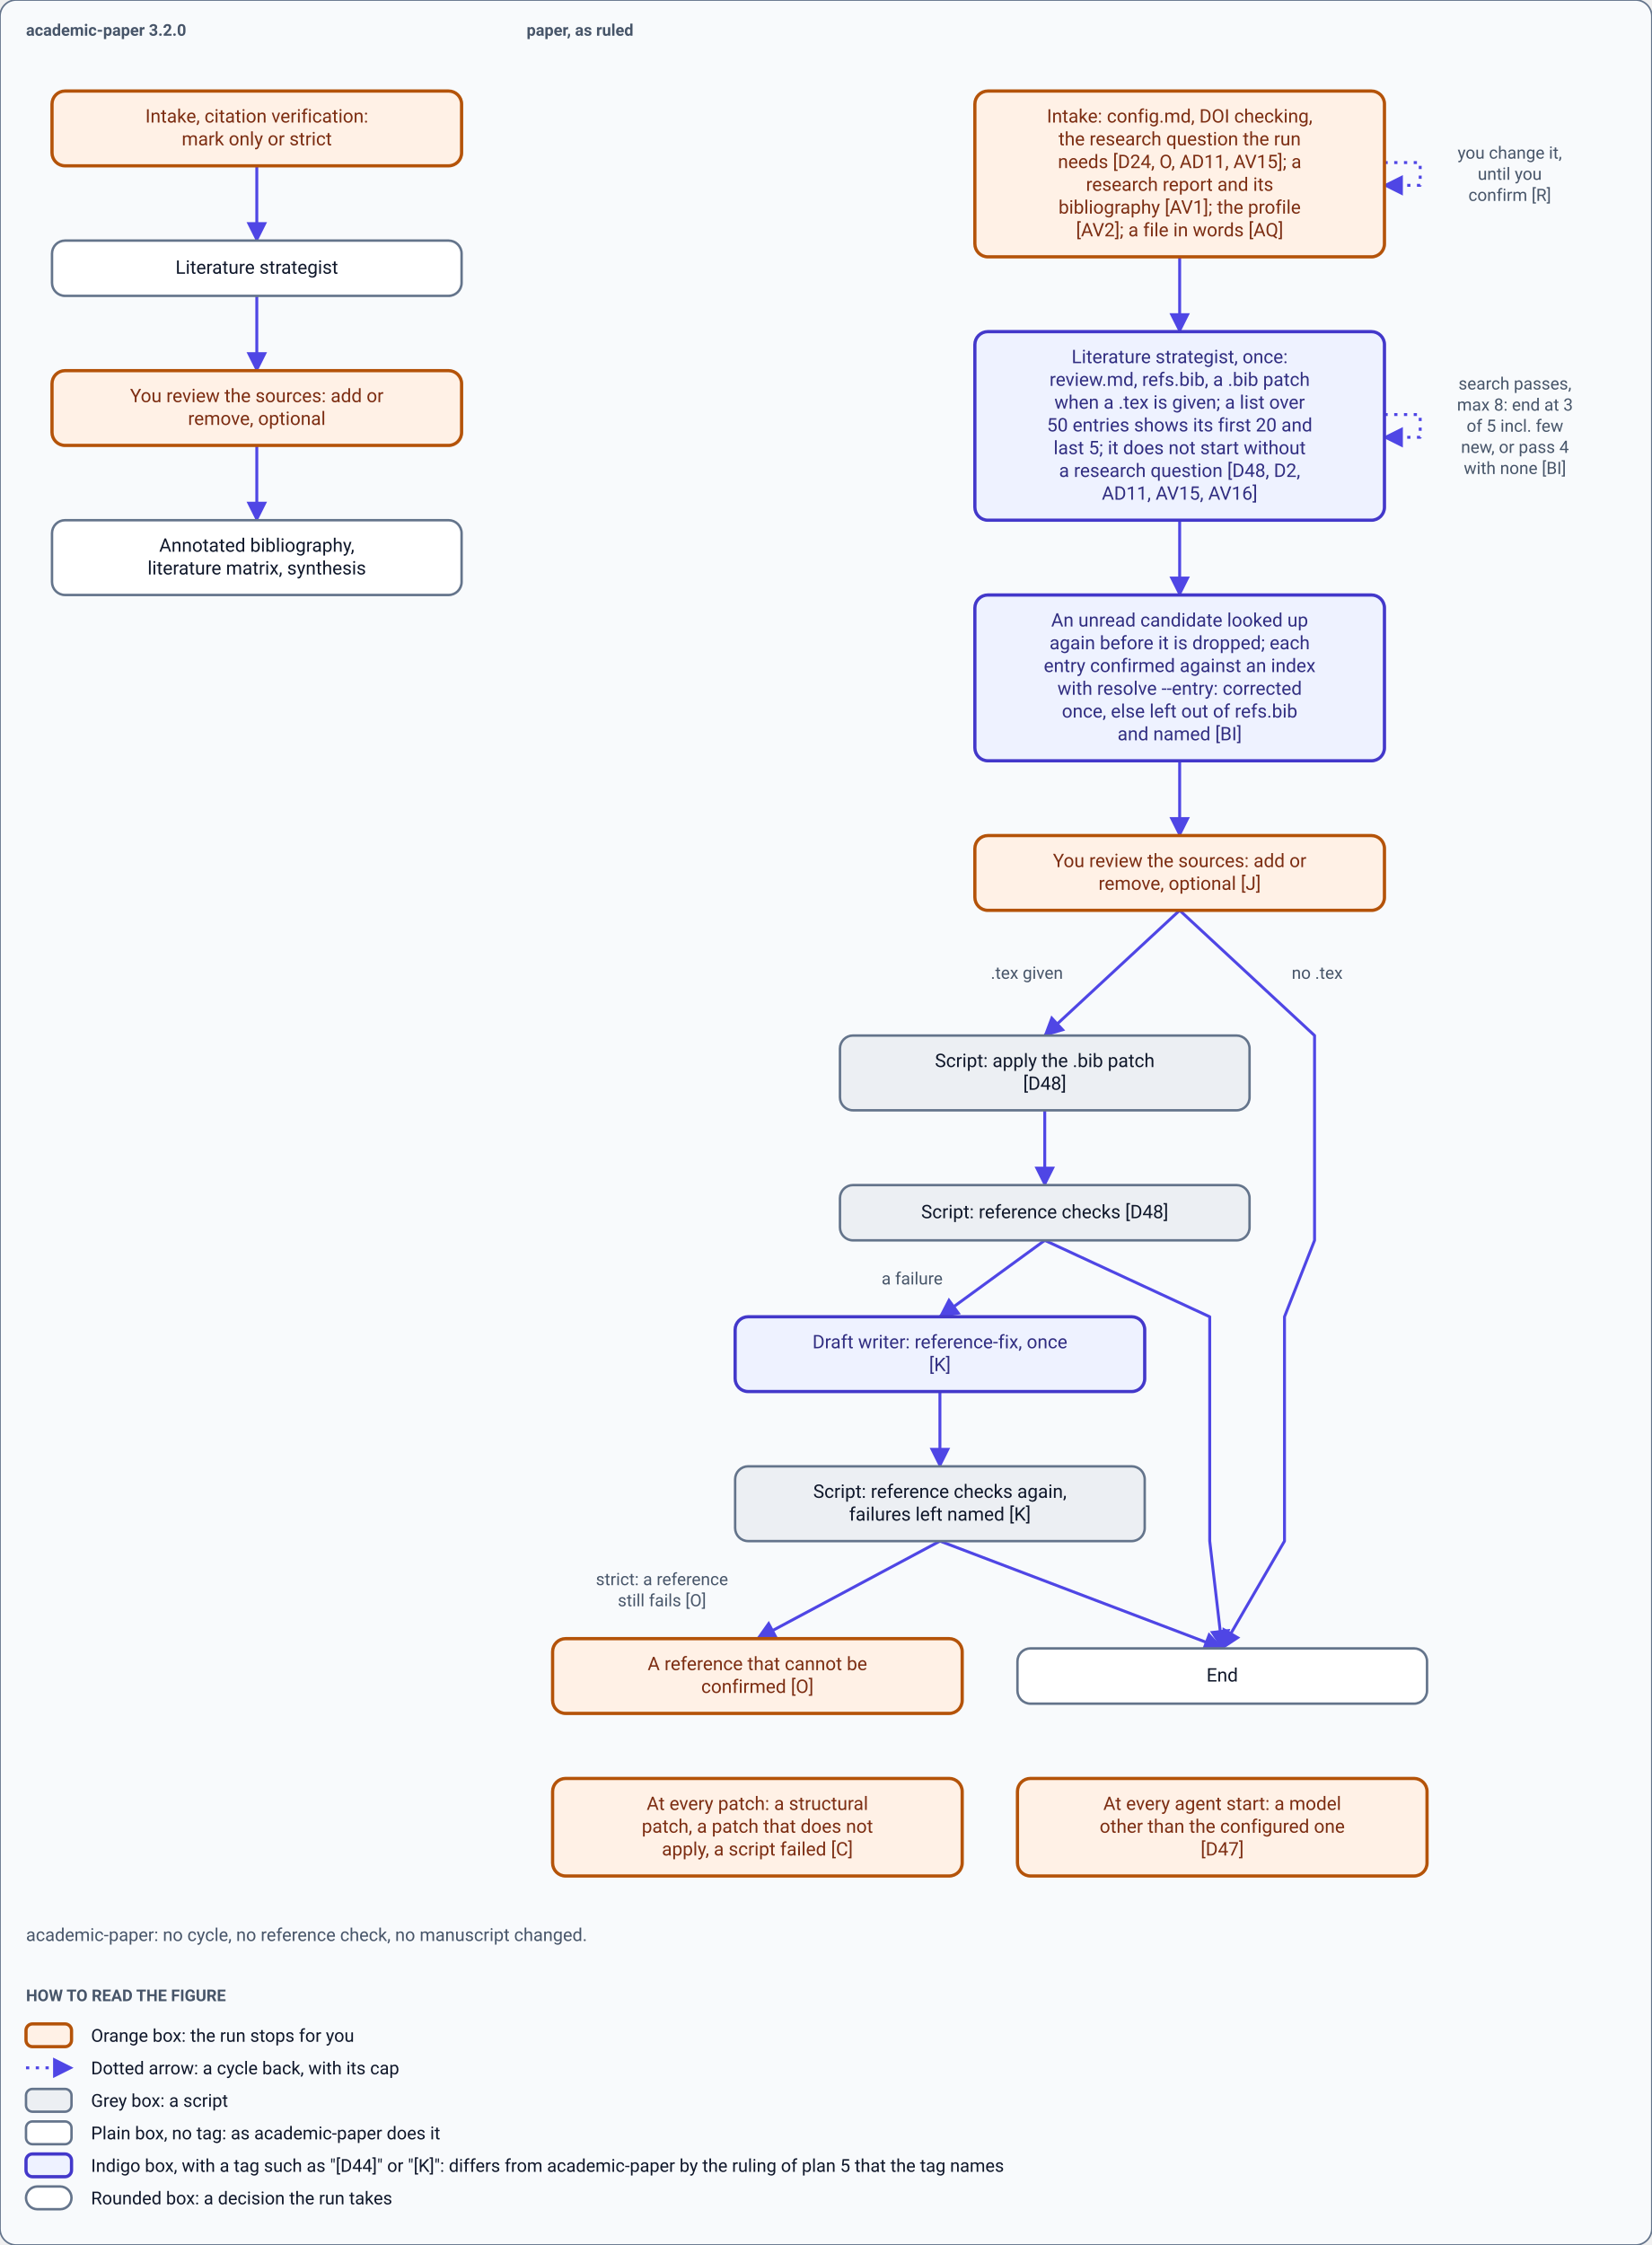
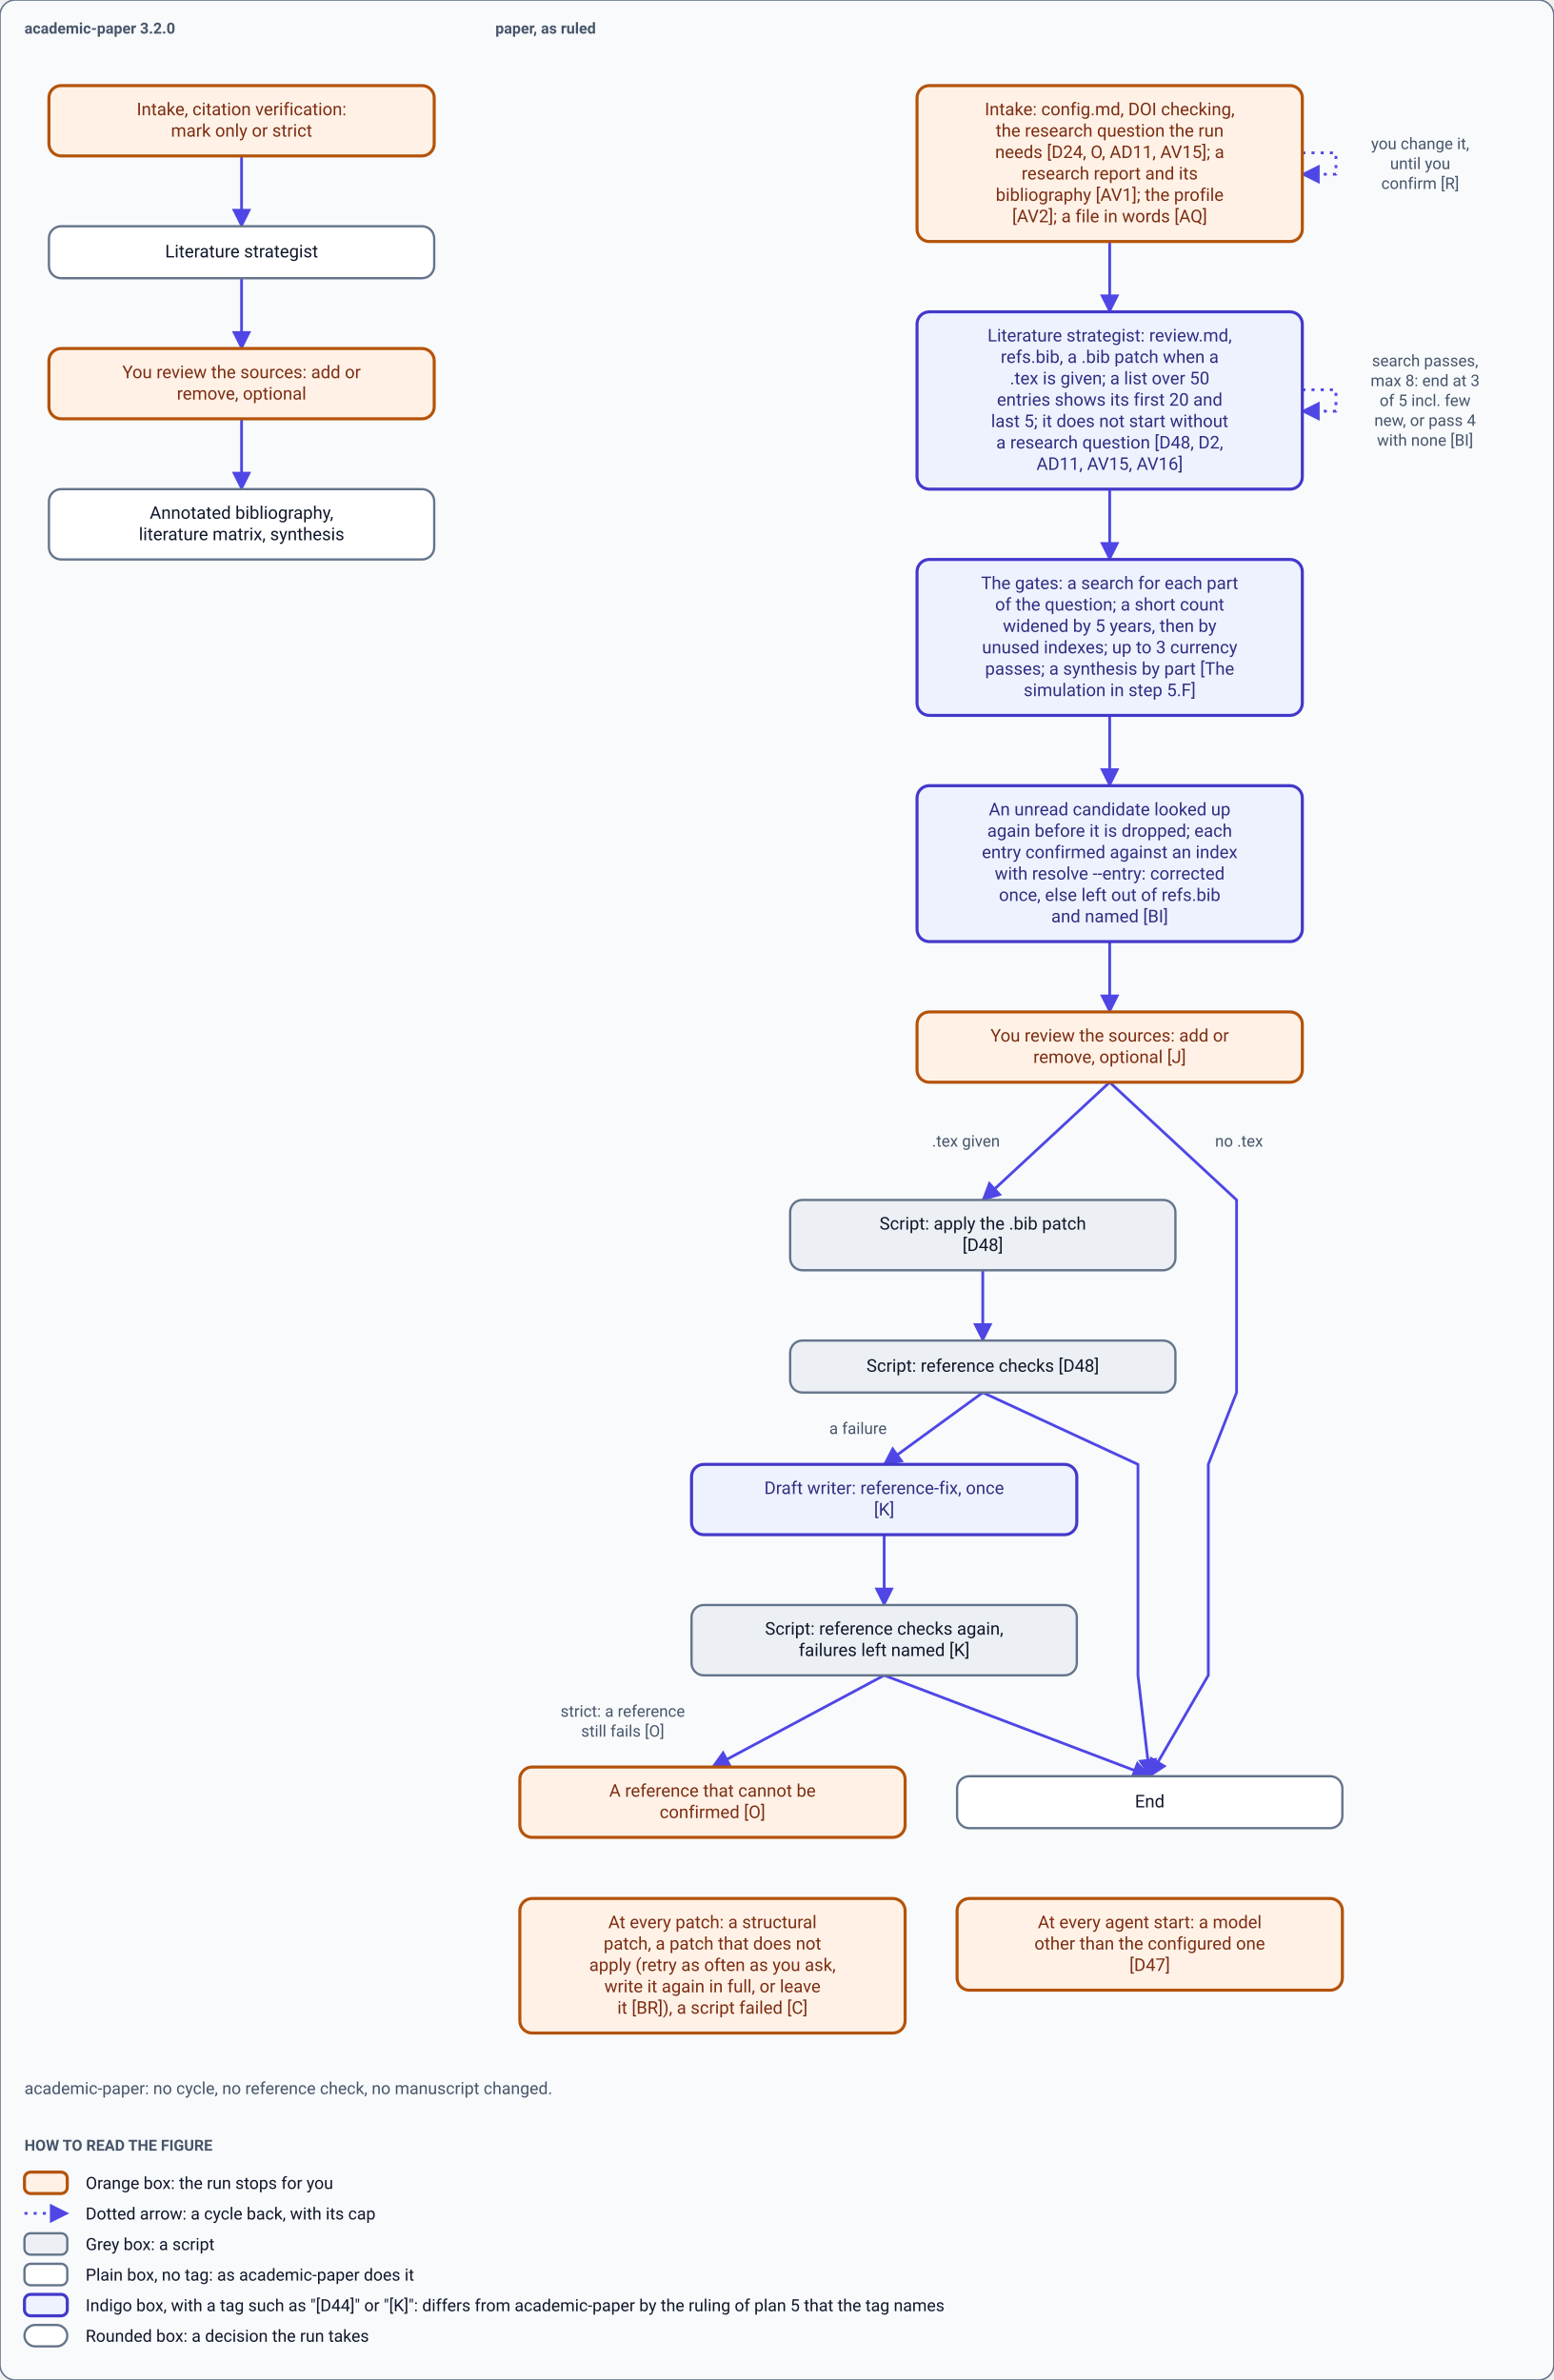
- <svg xmlns="http://www.w3.org/2000/svg" viewBox="0 0 1016.3 1381" width="1016.3" height="1381" role="img" aria-label="The lit-review mode, detailed view. Boxes: academic-paper 3.2.0: Intake, citation verification: mark only or strict (stop); Literature strategist (agent); You review the sources: add or remove, optional (stop); Annotated bibliography, literature matrix, synthesis (agent) | paper, as ruled: Intake: config.md, DOI checking, the research question the run needs [D24, O, AD11, AV15]; a research report and its bibliography [AV1]; the profile [AV2]; a file in words [AQ] (stop); Literature strategist, once: review.md, refs.bib, a .bib patch when a .tex is given; a list over 50 entries shows its first 20 and last 5; it does not start without a research question [D48, D2, AD11, AV15, AV16] (ruled); An unread candidate looked up again before it is dropped; each entry confirmed against an index with resolve --entry: corrected once, else left out of refs.bib and named [BI] (ruled); You review the sources: add or remove, optional [J] (stop); Script: apply the .bib patch [D48] (script); Script: reference checks [D48] (script); Draft writer: reference-fix, once [K] (ruled); Script: reference checks again, failures left named [K] (script); A reference that cannot be confirmed [O] (stop); End (agent); At every patch: a structural patch, a patch that does not apply, a script failed [C] (stop); At every agent start: a model other than the configured one [D47] (stop).">
+ <svg xmlns="http://www.w3.org/2000/svg" viewBox="0 0 1016.3 1557" width="1016.3" height="1557" role="img" aria-label="The lit-review mode, detailed view. Boxes: academic-paper 3.2.0: Intake, citation verification: mark only or strict (stop); Literature strategist (agent); You review the sources: add or remove, optional (stop); Annotated bibliography, literature matrix, synthesis (agent) | paper, as ruled: Intake: config.md, DOI checking, the research question the run needs [D24, O, AD11, AV15]; a research report and its bibliography [AV1]; the profile [AV2]; a file in words [AQ] (stop); Literature strategist: review.md, refs.bib, a .bib patch when a .tex is given; a list over 50 entries shows its first 20 and last 5; it does not start without a research question [D48, D2, AD11, AV15, AV16] (ruled); The gates: a search for each part of the question; a short count widened by 5 years, then by unused indexes; up to 3 currency passes; a synthesis by part [The simulation in step 5.F] (ruled); An unread candidate looked up again before it is dropped; each entry confirmed against an index with resolve --entry: corrected once, else left out of refs.bib and named [BI] (ruled); You review the sources: add or remove, optional [J] (stop); Script: apply the .bib patch [D48] (script); Script: reference checks [D48] (script); Draft writer: reference-fix, once [K] (ruled); Script: reference checks again, failures left named [K] (script); A reference that cannot be confirmed [O] (stop); End (agent); At every patch: a structural patch, a patch that does not apply (retry as often as you ask, write it again in full, or leave it [BR]), a script failed [C] (stop); At every agent start: a model other than the configured one [D47] (stop).">
  <defs>
    <marker id="arrow" viewBox="0 0 10 10" refX="9" refY="5" markerWidth="7" markerHeight="7" orient="auto">
      <path d="M0,0 L10,5 L0,10 z" fill="#4f46e5" />
    </marker>
  </defs>
-   <rect x="0" y="0" width="1016.3" height="1381" rx="10" fill="#f8fafc" stroke="#64748b" />
+   <rect x="0" y="0" width="1016.3" height="1557" rx="10" fill="#f8fafc" stroke="#64748b" />
  <text x="16" y="22" font-family="ui-sans-serif, -apple-system, 'Segoe UI', Roboto, Helvetica, Arial, sans-serif" font-size="10" fill="#475569" font-weight="700" text-anchor="start">academic-paper 3.2.0</text>
  <path d="M158,102 L158,148" fill="none" stroke="#4f46e5" stroke-width="1.8" marker-end="url(#arrow)" stroke-linejoin="round" />
  <path d="M158,182 L158,228" fill="none" stroke="#4f46e5" stroke-width="1.8" marker-end="url(#arrow)" stroke-linejoin="round" />
  <path d="M158,274 L158,320" fill="none" stroke="#4f46e5" stroke-width="1.8" marker-end="url(#arrow)" stroke-linejoin="round" />
  <rect x="32" y="56" width="252" height="46" rx="8" fill="#fff1e6" stroke="#b45309" stroke-width="2" />
  <text x="158" y="75.4" font-family="ui-sans-serif, -apple-system, 'Segoe UI', Roboto, Helvetica, Arial, sans-serif" font-size="11.5" fill="#7c2d12" font-weight="400" text-anchor="middle">Intake, citation verification:</text>
  <text x="158" y="89.4" font-family="ui-sans-serif, -apple-system, 'Segoe UI', Roboto, Helvetica, Arial, sans-serif" font-size="11.5" fill="#7c2d12" font-weight="400" text-anchor="middle">mark only or strict</text>
  <rect x="32" y="148" width="252" height="34" rx="8" fill="#ffffff" stroke="#64748b" stroke-width="1.5" />
  <text x="158" y="168.4" font-family="ui-sans-serif, -apple-system, 'Segoe UI', Roboto, Helvetica, Arial, sans-serif" font-size="11.5" fill="#0f172a" font-weight="400" text-anchor="middle">Literature strategist</text>
  <rect x="32" y="228" width="252" height="46" rx="8" fill="#fff1e6" stroke="#b45309" stroke-width="2" />
  <text x="158" y="247.4" font-family="ui-sans-serif, -apple-system, 'Segoe UI', Roboto, Helvetica, Arial, sans-serif" font-size="11.5" fill="#7c2d12" font-weight="400" text-anchor="middle">You review the sources: add or</text>
  <text x="158" y="261.4" font-family="ui-sans-serif, -apple-system, 'Segoe UI', Roboto, Helvetica, Arial, sans-serif" font-size="11.5" fill="#7c2d12" font-weight="400" text-anchor="middle">remove, optional</text>
  <rect x="32" y="320" width="252" height="46" rx="8" fill="#ffffff" stroke="#64748b" stroke-width="1.5" />
  <text x="158" y="339.4" font-family="ui-sans-serif, -apple-system, 'Segoe UI', Roboto, Helvetica, Arial, sans-serif" font-size="11.5" fill="#0f172a" font-weight="400" text-anchor="middle">Annotated bibliography,</text>
  <text x="158" y="353.4" font-family="ui-sans-serif, -apple-system, 'Segoe UI', Roboto, Helvetica, Arial, sans-serif" font-size="11.5" fill="#0f172a" font-weight="400" text-anchor="middle">literature matrix, synthesis</text>
  <text x="324" y="22" font-family="ui-sans-serif, -apple-system, 'Segoe UI', Roboto, Helvetica, Arial, sans-serif" font-size="10" fill="#475569" font-weight="700" text-anchor="start">paper, as ruled</text>
  <path d="M725.8,158 L725.8,204" fill="none" stroke="#4f46e5" stroke-width="1.8" marker-end="url(#arrow)" stroke-linejoin="round" />
  <path d="M725.8,320 L725.8,366" fill="none" stroke="#4f46e5" stroke-width="1.8" marker-end="url(#arrow)" stroke-linejoin="round" />
  <path d="M725.8,468 L725.8,514" fill="none" stroke="#4f46e5" stroke-width="1.8" marker-end="url(#arrow)" stroke-linejoin="round" />
-   <path d="M725.8,560 L808.8,637 L808.8,683 L808.8,729 L808.8,763 L790.3,810 L790.3,856 L790.3,902 L790.3,948 L752,1014" fill="none" stroke="#4f46e5" stroke-width="1.8" marker-end="url(#arrow)" stroke-linejoin="round" />
-   <path d="M725.8,560 L642.8,637" fill="none" stroke="#4f46e5" stroke-width="1.8" marker-end="url(#arrow)" stroke-linejoin="round" />
-   <path d="M642.8,683 L642.8,729" fill="none" stroke="#4f46e5" stroke-width="1.8" marker-end="url(#arrow)" stroke-linejoin="round" />
-   <path d="M642.8,763 L578.3,810" fill="none" stroke="#4f46e5" stroke-width="1.8" marker-end="url(#arrow)" stroke-linejoin="round" />
-   <path d="M578.3,856 L578.3,902" fill="none" stroke="#4f46e5" stroke-width="1.8" marker-end="url(#arrow)" stroke-linejoin="round" />
-   <path d="M578.3,948 L466,1008" fill="none" stroke="#4f46e5" stroke-width="1.8" marker-end="url(#arrow)" stroke-linejoin="round" />
-   <path d="M642.8,763 L744.3,810 L744.3,856 L744.3,902 L744.3,948 L752,1014" fill="none" stroke="#4f46e5" stroke-width="1.8" marker-end="url(#arrow)" stroke-linejoin="round" />
-   <path d="M578.3,948 L752,1014" fill="none" stroke="#4f46e5" stroke-width="1.8" marker-end="url(#arrow)" stroke-linejoin="round" />
+   <path d="M725.8,616 L725.8,662" fill="none" stroke="#4f46e5" stroke-width="1.8" marker-end="url(#arrow)" stroke-linejoin="round" />
+   <path d="M725.8,708 L808.8,785 L808.8,831 L808.8,877 L808.8,911 L790.3,958 L790.3,1004 L790.3,1050 L790.3,1096 L752,1162" fill="none" stroke="#4f46e5" stroke-width="1.8" marker-end="url(#arrow)" stroke-linejoin="round" />
+   <path d="M725.8,708 L642.8,785" fill="none" stroke="#4f46e5" stroke-width="1.8" marker-end="url(#arrow)" stroke-linejoin="round" />
+   <path d="M642.8,831 L642.8,877" fill="none" stroke="#4f46e5" stroke-width="1.8" marker-end="url(#arrow)" stroke-linejoin="round" />
+   <path d="M642.8,911 L578.3,958" fill="none" stroke="#4f46e5" stroke-width="1.8" marker-end="url(#arrow)" stroke-linejoin="round" />
+   <path d="M578.3,1004 L578.3,1050" fill="none" stroke="#4f46e5" stroke-width="1.8" marker-end="url(#arrow)" stroke-linejoin="round" />
+   <path d="M578.3,1096 L466,1156" fill="none" stroke="#4f46e5" stroke-width="1.8" marker-end="url(#arrow)" stroke-linejoin="round" />
+   <path d="M642.8,911 L744.3,958 L744.3,1004 L744.3,1050 L744.3,1096 L752,1162" fill="none" stroke="#4f46e5" stroke-width="1.8" marker-end="url(#arrow)" stroke-linejoin="round" />
+   <path d="M578.3,1096 L752,1162" fill="none" stroke="#4f46e5" stroke-width="1.8" marker-end="url(#arrow)" stroke-linejoin="round" />
  <path d="M851.8,100 L873.8,100 L873.8,114 L851.8,114" fill="none" stroke="#4f46e5" stroke-width="1.8" stroke-dasharray="2 4" marker-end="url(#arrow)" stroke-linejoin="round" />
  <path d="M851.8,255 L873.8,255 L873.8,269 L851.8,269" fill="none" stroke="#4f46e5" stroke-width="1.8" stroke-dasharray="2 4" marker-end="url(#arrow)" stroke-linejoin="round" />
  <rect x="599.8" y="56" width="252" height="102" rx="8" fill="#fff1e6" stroke="#b45309" stroke-width="2" />
  <text x="725.8" y="75.4" font-family="ui-sans-serif, -apple-system, 'Segoe UI', Roboto, Helvetica, Arial, sans-serif" font-size="11.5" fill="#7c2d12" font-weight="400" text-anchor="middle">Intake: config.md, DOI checking,</text>
  <text x="725.8" y="89.4" font-family="ui-sans-serif, -apple-system, 'Segoe UI', Roboto, Helvetica, Arial, sans-serif" font-size="11.5" fill="#7c2d12" font-weight="400" text-anchor="middle">the research question the run</text>
  <text x="725.8" y="103.4" font-family="ui-sans-serif, -apple-system, 'Segoe UI', Roboto, Helvetica, Arial, sans-serif" font-size="11.5" fill="#7c2d12" font-weight="400" text-anchor="middle">needs [D24, O, AD11, AV15]; a</text>
  <text x="725.8" y="117.4" font-family="ui-sans-serif, -apple-system, 'Segoe UI', Roboto, Helvetica, Arial, sans-serif" font-size="11.5" fill="#7c2d12" font-weight="400" text-anchor="middle">research report and its</text>
  <text x="725.8" y="131.4" font-family="ui-sans-serif, -apple-system, 'Segoe UI', Roboto, Helvetica, Arial, sans-serif" font-size="11.5" fill="#7c2d12" font-weight="400" text-anchor="middle">bibliography [AV1]; the profile</text>
  <text x="725.8" y="145.4" font-family="ui-sans-serif, -apple-system, 'Segoe UI', Roboto, Helvetica, Arial, sans-serif" font-size="11.5" fill="#7c2d12" font-weight="400" text-anchor="middle">[AV2]; a file in words [AQ]</text>
  <rect x="599.8" y="204" width="252" height="116" rx="8" fill="#eef2ff" stroke="#4338ca" stroke-width="2" />
-   <text x="725.8" y="223.4" font-family="ui-sans-serif, -apple-system, 'Segoe UI', Roboto, Helvetica, Arial, sans-serif" font-size="11.5" fill="#312e81" font-weight="400" text-anchor="middle">Literature strategist, once:</text>
-   <text x="725.8" y="237.4" font-family="ui-sans-serif, -apple-system, 'Segoe UI', Roboto, Helvetica, Arial, sans-serif" font-size="11.5" fill="#312e81" font-weight="400" text-anchor="middle">review.md, refs.bib, a .bib patch</text>
-   <text x="725.8" y="251.4" font-family="ui-sans-serif, -apple-system, 'Segoe UI', Roboto, Helvetica, Arial, sans-serif" font-size="11.5" fill="#312e81" font-weight="400" text-anchor="middle">when a .tex is given; a list over</text>
-   <text x="725.8" y="265.4" font-family="ui-sans-serif, -apple-system, 'Segoe UI', Roboto, Helvetica, Arial, sans-serif" font-size="11.5" fill="#312e81" font-weight="400" text-anchor="middle">50 entries shows its first 20 and</text>
+   <text x="725.8" y="223.4" font-family="ui-sans-serif, -apple-system, 'Segoe UI', Roboto, Helvetica, Arial, sans-serif" font-size="11.5" fill="#312e81" font-weight="400" text-anchor="middle">Literature strategist: review.md,</text>
+   <text x="725.8" y="237.4" font-family="ui-sans-serif, -apple-system, 'Segoe UI', Roboto, Helvetica, Arial, sans-serif" font-size="11.5" fill="#312e81" font-weight="400" text-anchor="middle">refs.bib, a .bib patch when a</text>
+   <text x="725.8" y="251.4" font-family="ui-sans-serif, -apple-system, 'Segoe UI', Roboto, Helvetica, Arial, sans-serif" font-size="11.5" fill="#312e81" font-weight="400" text-anchor="middle">.tex is given; a list over 50</text>
+   <text x="725.8" y="265.4" font-family="ui-sans-serif, -apple-system, 'Segoe UI', Roboto, Helvetica, Arial, sans-serif" font-size="11.5" fill="#312e81" font-weight="400" text-anchor="middle">entries shows its first 20 and</text>
  <text x="725.8" y="279.4" font-family="ui-sans-serif, -apple-system, 'Segoe UI', Roboto, Helvetica, Arial, sans-serif" font-size="11.5" fill="#312e81" font-weight="400" text-anchor="middle">last 5; it does not start without</text>
  <text x="725.8" y="293.4" font-family="ui-sans-serif, -apple-system, 'Segoe UI', Roboto, Helvetica, Arial, sans-serif" font-size="11.5" fill="#312e81" font-weight="400" text-anchor="middle">a research question [D48, D2,</text>
  <text x="725.8" y="307.4" font-family="ui-sans-serif, -apple-system, 'Segoe UI', Roboto, Helvetica, Arial, sans-serif" font-size="11.5" fill="#312e81" font-weight="400" text-anchor="middle">AD11, AV15, AV16]</text>
  <rect x="599.8" y="366" width="252" height="102" rx="8" fill="#eef2ff" stroke="#4338ca" stroke-width="2" />
-   <text x="725.8" y="385.4" font-family="ui-sans-serif, -apple-system, 'Segoe UI', Roboto, Helvetica, Arial, sans-serif" font-size="11.5" fill="#312e81" font-weight="400" text-anchor="middle">An unread candidate looked up</text>
-   <text x="725.8" y="399.4" font-family="ui-sans-serif, -apple-system, 'Segoe UI', Roboto, Helvetica, Arial, sans-serif" font-size="11.5" fill="#312e81" font-weight="400" text-anchor="middle">again before it is dropped; each</text>
-   <text x="725.8" y="413.4" font-family="ui-sans-serif, -apple-system, 'Segoe UI', Roboto, Helvetica, Arial, sans-serif" font-size="11.5" fill="#312e81" font-weight="400" text-anchor="middle">entry confirmed against an index</text>
-   <text x="725.8" y="427.4" font-family="ui-sans-serif, -apple-system, 'Segoe UI', Roboto, Helvetica, Arial, sans-serif" font-size="11.5" fill="#312e81" font-weight="400" text-anchor="middle">with resolve --entry: corrected</text>
-   <text x="725.8" y="441.4" font-family="ui-sans-serif, -apple-system, 'Segoe UI', Roboto, Helvetica, Arial, sans-serif" font-size="11.5" fill="#312e81" font-weight="400" text-anchor="middle">once, else left out of refs.bib</text>
-   <text x="725.8" y="455.4" font-family="ui-sans-serif, -apple-system, 'Segoe UI', Roboto, Helvetica, Arial, sans-serif" font-size="11.5" fill="#312e81" font-weight="400" text-anchor="middle">and named [BI]</text>
-   <rect x="599.8" y="514" width="252" height="46" rx="8" fill="#fff1e6" stroke="#b45309" stroke-width="2" />
-   <text x="725.8" y="533.4" font-family="ui-sans-serif, -apple-system, 'Segoe UI', Roboto, Helvetica, Arial, sans-serif" font-size="11.5" fill="#7c2d12" font-weight="400" text-anchor="middle">You review the sources: add or</text>
-   <text x="725.8" y="547.4" font-family="ui-sans-serif, -apple-system, 'Segoe UI', Roboto, Helvetica, Arial, sans-serif" font-size="11.5" fill="#7c2d12" font-weight="400" text-anchor="middle">remove, optional [J]</text>
-   <rect x="516.8" y="637" width="252" height="46" rx="8" fill="#eceff3" stroke="#64748b" stroke-width="1.5" />
-   <text x="642.8" y="656.4" font-family="ui-sans-serif, -apple-system, 'Segoe UI', Roboto, Helvetica, Arial, sans-serif" font-size="11.5" fill="#0f172a" font-weight="400" text-anchor="middle">Script: apply the .bib patch</text>
-   <text x="642.8" y="670.4" font-family="ui-sans-serif, -apple-system, 'Segoe UI', Roboto, Helvetica, Arial, sans-serif" font-size="11.5" fill="#0f172a" font-weight="400" text-anchor="middle">[D48]</text>
-   <rect x="516.8" y="729" width="252" height="34" rx="8" fill="#eceff3" stroke="#64748b" stroke-width="1.5" />
-   <text x="642.8" y="749.4" font-family="ui-sans-serif, -apple-system, 'Segoe UI', Roboto, Helvetica, Arial, sans-serif" font-size="11.5" fill="#0f172a" font-weight="400" text-anchor="middle">Script: reference checks [D48]</text>
-   <rect x="452.3" y="810" width="252" height="46" rx="8" fill="#eef2ff" stroke="#4338ca" stroke-width="2" />
-   <text x="578.3" y="829.4" font-family="ui-sans-serif, -apple-system, 'Segoe UI', Roboto, Helvetica, Arial, sans-serif" font-size="11.5" fill="#312e81" font-weight="400" text-anchor="middle">Draft writer: reference-fix, once</text>
-   <text x="578.3" y="843.4" font-family="ui-sans-serif, -apple-system, 'Segoe UI', Roboto, Helvetica, Arial, sans-serif" font-size="11.5" fill="#312e81" font-weight="400" text-anchor="middle">[K]</text>
-   <rect x="452.3" y="902" width="252" height="46" rx="8" fill="#eceff3" stroke="#64748b" stroke-width="1.5" />
-   <text x="578.3" y="921.4" font-family="ui-sans-serif, -apple-system, 'Segoe UI', Roboto, Helvetica, Arial, sans-serif" font-size="11.5" fill="#0f172a" font-weight="400" text-anchor="middle">Script: reference checks again,</text>
-   <text x="578.3" y="935.4" font-family="ui-sans-serif, -apple-system, 'Segoe UI', Roboto, Helvetica, Arial, sans-serif" font-size="11.5" fill="#0f172a" font-weight="400" text-anchor="middle">failures left named [K]</text>
-   <rect x="340" y="1008" width="252" height="46" rx="8" fill="#fff1e6" stroke="#b45309" stroke-width="2" />
-   <text x="466" y="1027.4" font-family="ui-sans-serif, -apple-system, 'Segoe UI', Roboto, Helvetica, Arial, sans-serif" font-size="11.5" fill="#7c2d12" font-weight="400" text-anchor="middle">A reference that cannot be</text>
-   <text x="466" y="1041.4" font-family="ui-sans-serif, -apple-system, 'Segoe UI', Roboto, Helvetica, Arial, sans-serif" font-size="11.5" fill="#7c2d12" font-weight="400" text-anchor="middle">confirmed [O]</text>
-   <rect x="626" y="1014" width="252" height="34" rx="8" fill="#ffffff" stroke="#64748b" stroke-width="1.5" />
-   <text x="752" y="1034.4" font-family="ui-sans-serif, -apple-system, 'Segoe UI', Roboto, Helvetica, Arial, sans-serif" font-size="11.5" fill="#0f172a" font-weight="400" text-anchor="middle">End</text>
-   <rect x="340" y="1094" width="252" height="60" rx="8" fill="#fff1e6" stroke="#b45309" stroke-width="2" />
-   <text x="466" y="1113.4" font-family="ui-sans-serif, -apple-system, 'Segoe UI', Roboto, Helvetica, Arial, sans-serif" font-size="11.5" fill="#7c2d12" font-weight="400" text-anchor="middle">At every patch: a structural</text>
-   <text x="466" y="1127.4" font-family="ui-sans-serif, -apple-system, 'Segoe UI', Roboto, Helvetica, Arial, sans-serif" font-size="11.5" fill="#7c2d12" font-weight="400" text-anchor="middle">patch, a patch that does not</text>
-   <text x="466" y="1141.4" font-family="ui-sans-serif, -apple-system, 'Segoe UI', Roboto, Helvetica, Arial, sans-serif" font-size="11.5" fill="#7c2d12" font-weight="400" text-anchor="middle">apply, a script failed [C]</text>
-   <rect x="626" y="1094" width="252" height="60" rx="8" fill="#fff1e6" stroke="#b45309" stroke-width="2" />
-   <text x="752" y="1113.4" font-family="ui-sans-serif, -apple-system, 'Segoe UI', Roboto, Helvetica, Arial, sans-serif" font-size="11.5" fill="#7c2d12" font-weight="400" text-anchor="middle">At every agent start: a model</text>
-   <text x="752" y="1127.4" font-family="ui-sans-serif, -apple-system, 'Segoe UI', Roboto, Helvetica, Arial, sans-serif" font-size="11.5" fill="#7c2d12" font-weight="400" text-anchor="middle">other than the configured one</text>
-   <text x="752" y="1141.4" font-family="ui-sans-serif, -apple-system, 'Segoe UI', Roboto, Helvetica, Arial, sans-serif" font-size="11.5" fill="#7c2d12" font-weight="400" text-anchor="middle">[D47]</text>
-   <text x="810.4" y="602.1" font-family="ui-sans-serif, -apple-system, 'Segoe UI', Roboto, Helvetica, Arial, sans-serif" font-size="10.5" fill="#475569" font-weight="400" text-anchor="middle" stroke="#f8fafc" stroke-width="4" stroke-linejoin="round" paint-order="stroke">no .tex</text>
-   <text x="631.8" y="602.1" font-family="ui-sans-serif, -apple-system, 'Segoe UI', Roboto, Helvetica, Arial, sans-serif" font-size="10.5" fill="#475569" font-weight="400" text-anchor="middle" stroke="#f8fafc" stroke-width="4" stroke-linejoin="round" paint-order="stroke">.tex given</text>
-   <text x="561.2" y="790.1" font-family="ui-sans-serif, -apple-system, 'Segoe UI', Roboto, Helvetica, Arial, sans-serif" font-size="10.5" fill="#475569" font-weight="400" text-anchor="middle" stroke="#f8fafc" stroke-width="4" stroke-linejoin="round" paint-order="stroke">a failure</text>
-   <text x="407.3" y="975.1" font-family="ui-sans-serif, -apple-system, 'Segoe UI', Roboto, Helvetica, Arial, sans-serif" font-size="10.5" fill="#475569" font-weight="400" text-anchor="middle" stroke="#f8fafc" stroke-width="4" stroke-linejoin="round" paint-order="stroke">strict: a reference</text>
-   <text x="407.3" y="988.1" font-family="ui-sans-serif, -apple-system, 'Segoe UI', Roboto, Helvetica, Arial, sans-serif" font-size="10.5" fill="#475569" font-weight="400" text-anchor="middle" stroke="#f8fafc" stroke-width="4" stroke-linejoin="round" paint-order="stroke">still fails [O]</text>
+   <text x="725.8" y="385.4" font-family="ui-sans-serif, -apple-system, 'Segoe UI', Roboto, Helvetica, Arial, sans-serif" font-size="11.5" fill="#312e81" font-weight="400" text-anchor="middle">The gates: a search for each part</text>
+   <text x="725.8" y="399.4" font-family="ui-sans-serif, -apple-system, 'Segoe UI', Roboto, Helvetica, Arial, sans-serif" font-size="11.5" fill="#312e81" font-weight="400" text-anchor="middle">of the question; a short count</text>
+   <text x="725.8" y="413.4" font-family="ui-sans-serif, -apple-system, 'Segoe UI', Roboto, Helvetica, Arial, sans-serif" font-size="11.5" fill="#312e81" font-weight="400" text-anchor="middle">widened by 5 years, then by</text>
+   <text x="725.8" y="427.4" font-family="ui-sans-serif, -apple-system, 'Segoe UI', Roboto, Helvetica, Arial, sans-serif" font-size="11.5" fill="#312e81" font-weight="400" text-anchor="middle">unused indexes; up to 3 currency</text>
+   <text x="725.8" y="441.4" font-family="ui-sans-serif, -apple-system, 'Segoe UI', Roboto, Helvetica, Arial, sans-serif" font-size="11.5" fill="#312e81" font-weight="400" text-anchor="middle">passes; a synthesis by part [The</text>
+   <text x="725.8" y="455.4" font-family="ui-sans-serif, -apple-system, 'Segoe UI', Roboto, Helvetica, Arial, sans-serif" font-size="11.5" fill="#312e81" font-weight="400" text-anchor="middle">simulation in step 5.F]</text>
+   <rect x="599.8" y="514" width="252" height="102" rx="8" fill="#eef2ff" stroke="#4338ca" stroke-width="2" />
+   <text x="725.8" y="533.4" font-family="ui-sans-serif, -apple-system, 'Segoe UI', Roboto, Helvetica, Arial, sans-serif" font-size="11.5" fill="#312e81" font-weight="400" text-anchor="middle">An unread candidate looked up</text>
+   <text x="725.8" y="547.4" font-family="ui-sans-serif, -apple-system, 'Segoe UI', Roboto, Helvetica, Arial, sans-serif" font-size="11.5" fill="#312e81" font-weight="400" text-anchor="middle">again before it is dropped; each</text>
+   <text x="725.8" y="561.4" font-family="ui-sans-serif, -apple-system, 'Segoe UI', Roboto, Helvetica, Arial, sans-serif" font-size="11.5" fill="#312e81" font-weight="400" text-anchor="middle">entry confirmed against an index</text>
+   <text x="725.8" y="575.4" font-family="ui-sans-serif, -apple-system, 'Segoe UI', Roboto, Helvetica, Arial, sans-serif" font-size="11.5" fill="#312e81" font-weight="400" text-anchor="middle">with resolve --entry: corrected</text>
+   <text x="725.8" y="589.4" font-family="ui-sans-serif, -apple-system, 'Segoe UI', Roboto, Helvetica, Arial, sans-serif" font-size="11.5" fill="#312e81" font-weight="400" text-anchor="middle">once, else left out of refs.bib</text>
+   <text x="725.8" y="603.4" font-family="ui-sans-serif, -apple-system, 'Segoe UI', Roboto, Helvetica, Arial, sans-serif" font-size="11.5" fill="#312e81" font-weight="400" text-anchor="middle">and named [BI]</text>
+   <rect x="599.8" y="662" width="252" height="46" rx="8" fill="#fff1e6" stroke="#b45309" stroke-width="2" />
+   <text x="725.8" y="681.4" font-family="ui-sans-serif, -apple-system, 'Segoe UI', Roboto, Helvetica, Arial, sans-serif" font-size="11.5" fill="#7c2d12" font-weight="400" text-anchor="middle">You review the sources: add or</text>
+   <text x="725.8" y="695.4" font-family="ui-sans-serif, -apple-system, 'Segoe UI', Roboto, Helvetica, Arial, sans-serif" font-size="11.5" fill="#7c2d12" font-weight="400" text-anchor="middle">remove, optional [J]</text>
+   <rect x="516.8" y="785" width="252" height="46" rx="8" fill="#eceff3" stroke="#64748b" stroke-width="1.5" />
+   <text x="642.8" y="804.4" font-family="ui-sans-serif, -apple-system, 'Segoe UI', Roboto, Helvetica, Arial, sans-serif" font-size="11.5" fill="#0f172a" font-weight="400" text-anchor="middle">Script: apply the .bib patch</text>
+   <text x="642.8" y="818.4" font-family="ui-sans-serif, -apple-system, 'Segoe UI', Roboto, Helvetica, Arial, sans-serif" font-size="11.5" fill="#0f172a" font-weight="400" text-anchor="middle">[D48]</text>
+   <rect x="516.8" y="877" width="252" height="34" rx="8" fill="#eceff3" stroke="#64748b" stroke-width="1.5" />
+   <text x="642.8" y="897.4" font-family="ui-sans-serif, -apple-system, 'Segoe UI', Roboto, Helvetica, Arial, sans-serif" font-size="11.5" fill="#0f172a" font-weight="400" text-anchor="middle">Script: reference checks [D48]</text>
+   <rect x="452.3" y="958" width="252" height="46" rx="8" fill="#eef2ff" stroke="#4338ca" stroke-width="2" />
+   <text x="578.3" y="977.4" font-family="ui-sans-serif, -apple-system, 'Segoe UI', Roboto, Helvetica, Arial, sans-serif" font-size="11.5" fill="#312e81" font-weight="400" text-anchor="middle">Draft writer: reference-fix, once</text>
+   <text x="578.3" y="991.4" font-family="ui-sans-serif, -apple-system, 'Segoe UI', Roboto, Helvetica, Arial, sans-serif" font-size="11.5" fill="#312e81" font-weight="400" text-anchor="middle">[K]</text>
+   <rect x="452.3" y="1050" width="252" height="46" rx="8" fill="#eceff3" stroke="#64748b" stroke-width="1.5" />
+   <text x="578.3" y="1069.4" font-family="ui-sans-serif, -apple-system, 'Segoe UI', Roboto, Helvetica, Arial, sans-serif" font-size="11.5" fill="#0f172a" font-weight="400" text-anchor="middle">Script: reference checks again,</text>
+   <text x="578.3" y="1083.4" font-family="ui-sans-serif, -apple-system, 'Segoe UI', Roboto, Helvetica, Arial, sans-serif" font-size="11.5" fill="#0f172a" font-weight="400" text-anchor="middle">failures left named [K]</text>
+   <rect x="340" y="1156" width="252" height="46" rx="8" fill="#fff1e6" stroke="#b45309" stroke-width="2" />
+   <text x="466" y="1175.4" font-family="ui-sans-serif, -apple-system, 'Segoe UI', Roboto, Helvetica, Arial, sans-serif" font-size="11.5" fill="#7c2d12" font-weight="400" text-anchor="middle">A reference that cannot be</text>
+   <text x="466" y="1189.4" font-family="ui-sans-serif, -apple-system, 'Segoe UI', Roboto, Helvetica, Arial, sans-serif" font-size="11.5" fill="#7c2d12" font-weight="400" text-anchor="middle">confirmed [O]</text>
+   <rect x="626" y="1162" width="252" height="34" rx="8" fill="#ffffff" stroke="#64748b" stroke-width="1.5" />
+   <text x="752" y="1182.4" font-family="ui-sans-serif, -apple-system, 'Segoe UI', Roboto, Helvetica, Arial, sans-serif" font-size="11.5" fill="#0f172a" font-weight="400" text-anchor="middle">End</text>
+   <rect x="340" y="1242" width="252" height="88" rx="8" fill="#fff1e6" stroke="#b45309" stroke-width="2" />
+   <text x="466" y="1261.4" font-family="ui-sans-serif, -apple-system, 'Segoe UI', Roboto, Helvetica, Arial, sans-serif" font-size="11.5" fill="#7c2d12" font-weight="400" text-anchor="middle">At every patch: a structural</text>
+   <text x="466" y="1275.4" font-family="ui-sans-serif, -apple-system, 'Segoe UI', Roboto, Helvetica, Arial, sans-serif" font-size="11.5" fill="#7c2d12" font-weight="400" text-anchor="middle">patch, a patch that does not</text>
+   <text x="466" y="1289.4" font-family="ui-sans-serif, -apple-system, 'Segoe UI', Roboto, Helvetica, Arial, sans-serif" font-size="11.5" fill="#7c2d12" font-weight="400" text-anchor="middle">apply (retry as often as you ask,</text>
+   <text x="466" y="1303.4" font-family="ui-sans-serif, -apple-system, 'Segoe UI', Roboto, Helvetica, Arial, sans-serif" font-size="11.5" fill="#7c2d12" font-weight="400" text-anchor="middle">write it again in full, or leave</text>
+   <text x="466" y="1317.4" font-family="ui-sans-serif, -apple-system, 'Segoe UI', Roboto, Helvetica, Arial, sans-serif" font-size="11.5" fill="#7c2d12" font-weight="400" text-anchor="middle">it [BR]), a script failed [C]</text>
+   <rect x="626" y="1242" width="252" height="60" rx="8" fill="#fff1e6" stroke="#b45309" stroke-width="2" />
+   <text x="752" y="1261.4" font-family="ui-sans-serif, -apple-system, 'Segoe UI', Roboto, Helvetica, Arial, sans-serif" font-size="11.5" fill="#7c2d12" font-weight="400" text-anchor="middle">At every agent start: a model</text>
+   <text x="752" y="1275.4" font-family="ui-sans-serif, -apple-system, 'Segoe UI', Roboto, Helvetica, Arial, sans-serif" font-size="11.5" fill="#7c2d12" font-weight="400" text-anchor="middle">other than the configured one</text>
+   <text x="752" y="1289.4" font-family="ui-sans-serif, -apple-system, 'Segoe UI', Roboto, Helvetica, Arial, sans-serif" font-size="11.5" fill="#7c2d12" font-weight="400" text-anchor="middle">[D47]</text>
+   <text x="810.4" y="750.1" font-family="ui-sans-serif, -apple-system, 'Segoe UI', Roboto, Helvetica, Arial, sans-serif" font-size="10.5" fill="#475569" font-weight="400" text-anchor="middle" stroke="#f8fafc" stroke-width="4" stroke-linejoin="round" paint-order="stroke">no .tex</text>
+   <text x="631.8" y="750.1" font-family="ui-sans-serif, -apple-system, 'Segoe UI', Roboto, Helvetica, Arial, sans-serif" font-size="10.5" fill="#475569" font-weight="400" text-anchor="middle" stroke="#f8fafc" stroke-width="4" stroke-linejoin="round" paint-order="stroke">.tex given</text>
+   <text x="561.2" y="938.1" font-family="ui-sans-serif, -apple-system, 'Segoe UI', Roboto, Helvetica, Arial, sans-serif" font-size="10.5" fill="#475569" font-weight="400" text-anchor="middle" stroke="#f8fafc" stroke-width="4" stroke-linejoin="round" paint-order="stroke">a failure</text>
+   <text x="407.3" y="1123.1" font-family="ui-sans-serif, -apple-system, 'Segoe UI', Roboto, Helvetica, Arial, sans-serif" font-size="10.5" fill="#475569" font-weight="400" text-anchor="middle" stroke="#f8fafc" stroke-width="4" stroke-linejoin="round" paint-order="stroke">strict: a reference</text>
+   <text x="407.3" y="1136.1" font-family="ui-sans-serif, -apple-system, 'Segoe UI', Roboto, Helvetica, Arial, sans-serif" font-size="10.5" fill="#475569" font-weight="400" text-anchor="middle" stroke="#f8fafc" stroke-width="4" stroke-linejoin="round" paint-order="stroke">still fails [O]</text>
  <text x="928.9" y="97.6" font-family="ui-sans-serif, -apple-system, 'Segoe UI', Roboto, Helvetica, Arial, sans-serif" font-size="10.5" fill="#475569" font-weight="400" text-anchor="middle" stroke="#f8fafc" stroke-width="4" stroke-linejoin="round" paint-order="stroke">you change it,</text>
  <text x="928.9" y="110.6" font-family="ui-sans-serif, -apple-system, 'Segoe UI', Roboto, Helvetica, Arial, sans-serif" font-size="10.5" fill="#475569" font-weight="400" text-anchor="middle" stroke="#f8fafc" stroke-width="4" stroke-linejoin="round" paint-order="stroke">until you</text>
  <text x="928.9" y="123.6" font-family="ui-sans-serif, -apple-system, 'Segoe UI', Roboto, Helvetica, Arial, sans-serif" font-size="10.5" fill="#475569" font-weight="400" text-anchor="middle" stroke="#f8fafc" stroke-width="4" stroke-linejoin="round" paint-order="stroke">confirm [R]</text>
  <text x="932.1" y="239.6" font-family="ui-sans-serif, -apple-system, 'Segoe UI', Roboto, Helvetica, Arial, sans-serif" font-size="10.5" fill="#475569" font-weight="400" text-anchor="middle" stroke="#f8fafc" stroke-width="4" stroke-linejoin="round" paint-order="stroke">search passes,</text>
  <text x="932.1" y="252.6" font-family="ui-sans-serif, -apple-system, 'Segoe UI', Roboto, Helvetica, Arial, sans-serif" font-size="10.5" fill="#475569" font-weight="400" text-anchor="middle" stroke="#f8fafc" stroke-width="4" stroke-linejoin="round" paint-order="stroke">max 8: end at 3</text>
  <text x="932.1" y="265.6" font-family="ui-sans-serif, -apple-system, 'Segoe UI', Roboto, Helvetica, Arial, sans-serif" font-size="10.5" fill="#475569" font-weight="400" text-anchor="middle" stroke="#f8fafc" stroke-width="4" stroke-linejoin="round" paint-order="stroke">of 5 incl. few</text>
  <text x="932.1" y="278.6" font-family="ui-sans-serif, -apple-system, 'Segoe UI', Roboto, Helvetica, Arial, sans-serif" font-size="10.5" fill="#475569" font-weight="400" text-anchor="middle" stroke="#f8fafc" stroke-width="4" stroke-linejoin="round" paint-order="stroke">new, or pass 4</text>
  <text x="932.1" y="291.6" font-family="ui-sans-serif, -apple-system, 'Segoe UI', Roboto, Helvetica, Arial, sans-serif" font-size="10.5" fill="#475569" font-weight="400" text-anchor="middle" stroke="#f8fafc" stroke-width="4" stroke-linejoin="round" paint-order="stroke">with none [BI]</text>
-   <text x="16" y="1194" font-family="ui-sans-serif, -apple-system, 'Segoe UI', Roboto, Helvetica, Arial, sans-serif" font-size="11" fill="#475569" font-weight="400" text-anchor="start">academic-paper: no cycle, no reference check, no manuscript changed.</text>
-   <text x="16" y="1231" font-family="ui-sans-serif, -apple-system, 'Segoe UI', Roboto, Helvetica, Arial, sans-serif" font-size="10" fill="#475569" font-weight="700" text-anchor="start">HOW TO READ THE FIGURE</text>
-   <rect x="16" y="1245" width="28" height="14" rx="4" fill="#fff1e6" stroke="#b45309" stroke-width="2" />
-   <text x="56" y="1256" font-family="ui-sans-serif, -apple-system, 'Segoe UI', Roboto, Helvetica, Arial, sans-serif" font-size="11" fill="#0f172a" font-weight="400" text-anchor="start">Orange box: the run stops for you</text>
-   <path d="M16,1272 L44,1272" fill="none" stroke="#4f46e5" stroke-width="1.8" stroke-dasharray="2 4" marker-end="url(#arrow)" stroke-linejoin="round" />
-   <text x="56" y="1276" font-family="ui-sans-serif, -apple-system, 'Segoe UI', Roboto, Helvetica, Arial, sans-serif" font-size="11" fill="#0f172a" font-weight="400" text-anchor="start">Dotted arrow: a cycle back, with its cap</text>
-   <rect x="16" y="1285" width="28" height="14" rx="4" fill="#eceff3" stroke="#64748b" stroke-width="1.5" />
-   <text x="56" y="1296" font-family="ui-sans-serif, -apple-system, 'Segoe UI', Roboto, Helvetica, Arial, sans-serif" font-size="11" fill="#0f172a" font-weight="400" text-anchor="start">Grey box: a script</text>
-   <rect x="16" y="1305" width="28" height="14" rx="4" fill="#ffffff" stroke="#64748b" stroke-width="1.5" />
-   <text x="56" y="1316" font-family="ui-sans-serif, -apple-system, 'Segoe UI', Roboto, Helvetica, Arial, sans-serif" font-size="11" fill="#0f172a" font-weight="400" text-anchor="start">Plain box, no tag: as academic-paper does it</text>
-   <rect x="16" y="1325" width="28" height="14" rx="4" fill="#eef2ff" stroke="#4338ca" stroke-width="2" />
-   <text x="56" y="1336" font-family="ui-sans-serif, -apple-system, 'Segoe UI', Roboto, Helvetica, Arial, sans-serif" font-size="11" fill="#0f172a" font-weight="400" text-anchor="start">Indigo box, with a tag such as "[D44]" or "[K]": differs from academic-paper by the ruling of plan 5 that the tag names</text>
-   <rect x="16" y="1345" width="28" height="14" rx="7" fill="#ffffff" stroke="#64748b" stroke-width="1.5" />
-   <text x="56" y="1356" font-family="ui-sans-serif, -apple-system, 'Segoe UI', Roboto, Helvetica, Arial, sans-serif" font-size="11" fill="#0f172a" font-weight="400" text-anchor="start">Rounded box: a decision the run takes</text>
+   <text x="16" y="1370" font-family="ui-sans-serif, -apple-system, 'Segoe UI', Roboto, Helvetica, Arial, sans-serif" font-size="11" fill="#475569" font-weight="400" text-anchor="start">academic-paper: no cycle, no reference check, no manuscript changed.</text>
+   <text x="16" y="1407" font-family="ui-sans-serif, -apple-system, 'Segoe UI', Roboto, Helvetica, Arial, sans-serif" font-size="10" fill="#475569" font-weight="700" text-anchor="start">HOW TO READ THE FIGURE</text>
+   <rect x="16" y="1421" width="28" height="14" rx="4" fill="#fff1e6" stroke="#b45309" stroke-width="2" />
+   <text x="56" y="1432" font-family="ui-sans-serif, -apple-system, 'Segoe UI', Roboto, Helvetica, Arial, sans-serif" font-size="11" fill="#0f172a" font-weight="400" text-anchor="start">Orange box: the run stops for you</text>
+   <path d="M16,1448 L44,1448" fill="none" stroke="#4f46e5" stroke-width="1.8" stroke-dasharray="2 4" marker-end="url(#arrow)" stroke-linejoin="round" />
+   <text x="56" y="1452" font-family="ui-sans-serif, -apple-system, 'Segoe UI', Roboto, Helvetica, Arial, sans-serif" font-size="11" fill="#0f172a" font-weight="400" text-anchor="start">Dotted arrow: a cycle back, with its cap</text>
+   <rect x="16" y="1461" width="28" height="14" rx="4" fill="#eceff3" stroke="#64748b" stroke-width="1.5" />
+   <text x="56" y="1472" font-family="ui-sans-serif, -apple-system, 'Segoe UI', Roboto, Helvetica, Arial, sans-serif" font-size="11" fill="#0f172a" font-weight="400" text-anchor="start">Grey box: a script</text>
+   <rect x="16" y="1481" width="28" height="14" rx="4" fill="#ffffff" stroke="#64748b" stroke-width="1.5" />
+   <text x="56" y="1492" font-family="ui-sans-serif, -apple-system, 'Segoe UI', Roboto, Helvetica, Arial, sans-serif" font-size="11" fill="#0f172a" font-weight="400" text-anchor="start">Plain box, no tag: as academic-paper does it</text>
+   <rect x="16" y="1501" width="28" height="14" rx="4" fill="#eef2ff" stroke="#4338ca" stroke-width="2" />
+   <text x="56" y="1512" font-family="ui-sans-serif, -apple-system, 'Segoe UI', Roboto, Helvetica, Arial, sans-serif" font-size="11" fill="#0f172a" font-weight="400" text-anchor="start">Indigo box, with a tag such as "[D44]" or "[K]": differs from academic-paper by the ruling of plan 5 that the tag names</text>
+   <rect x="16" y="1521" width="28" height="14" rx="7" fill="#ffffff" stroke="#64748b" stroke-width="1.5" />
+   <text x="56" y="1532" font-family="ui-sans-serif, -apple-system, 'Segoe UI', Roboto, Helvetica, Arial, sans-serif" font-size="11" fill="#0f172a" font-weight="400" text-anchor="start">Rounded box: a decision the run takes</text>
</svg>
